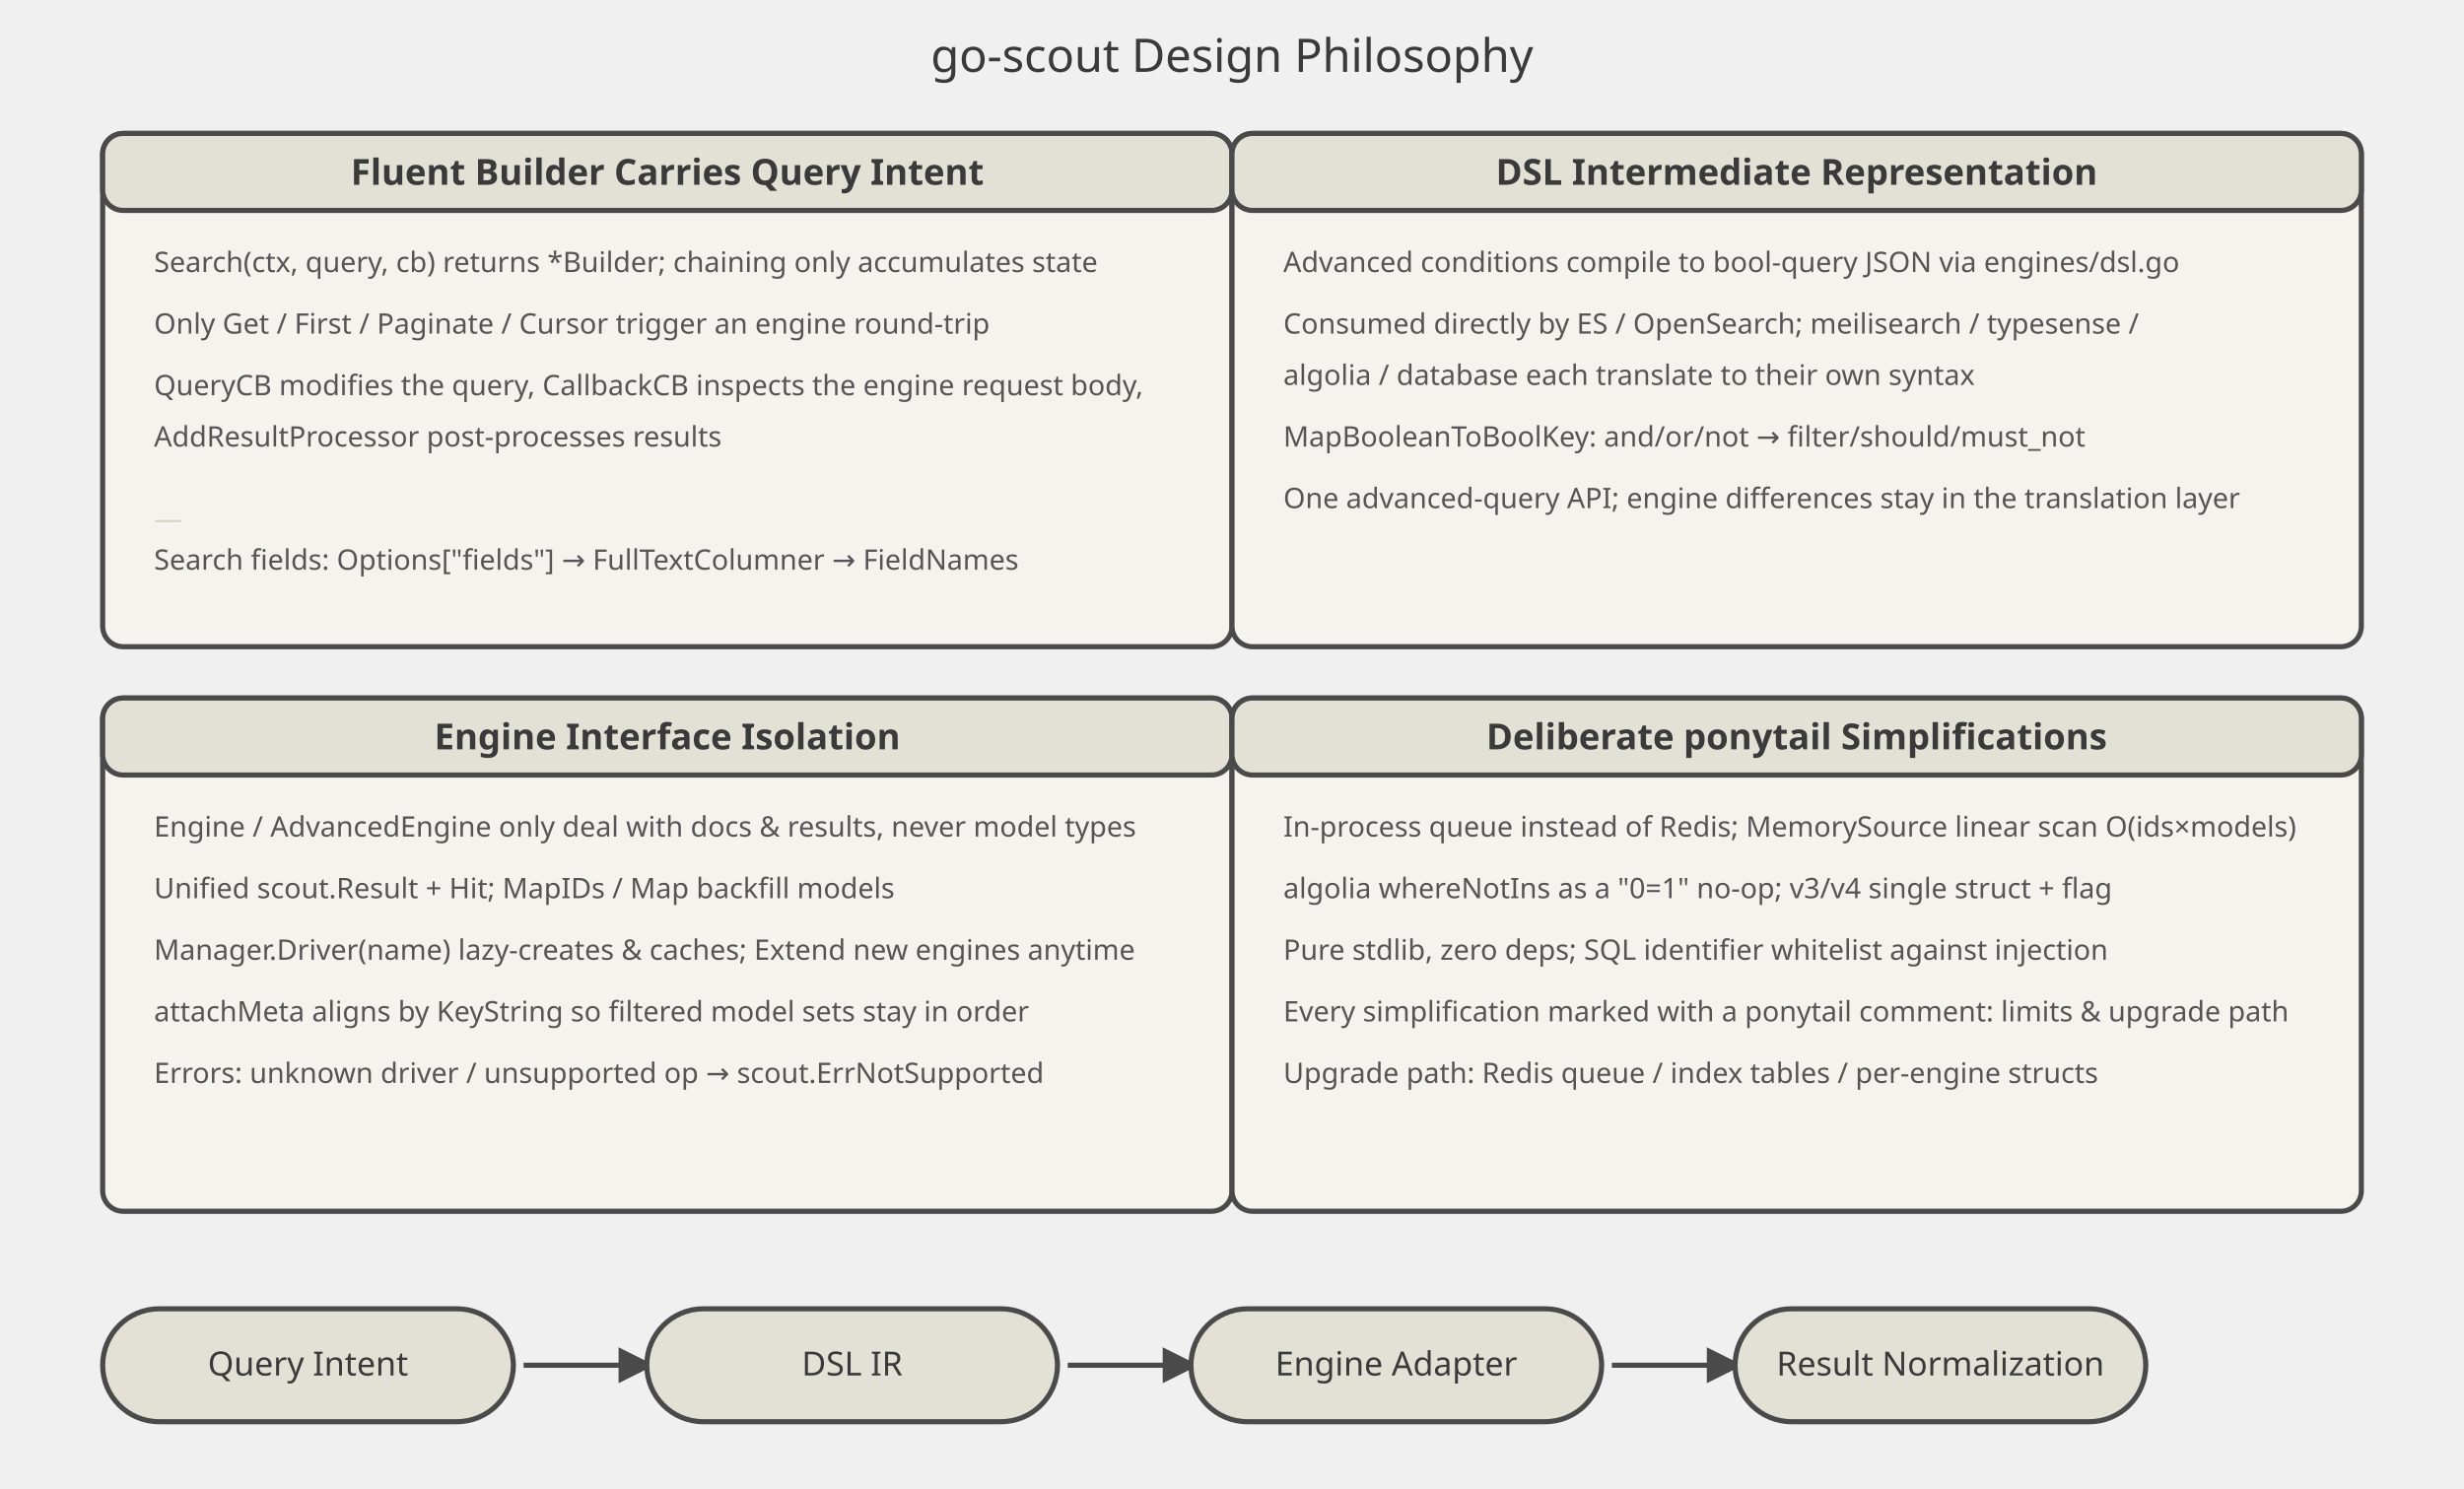
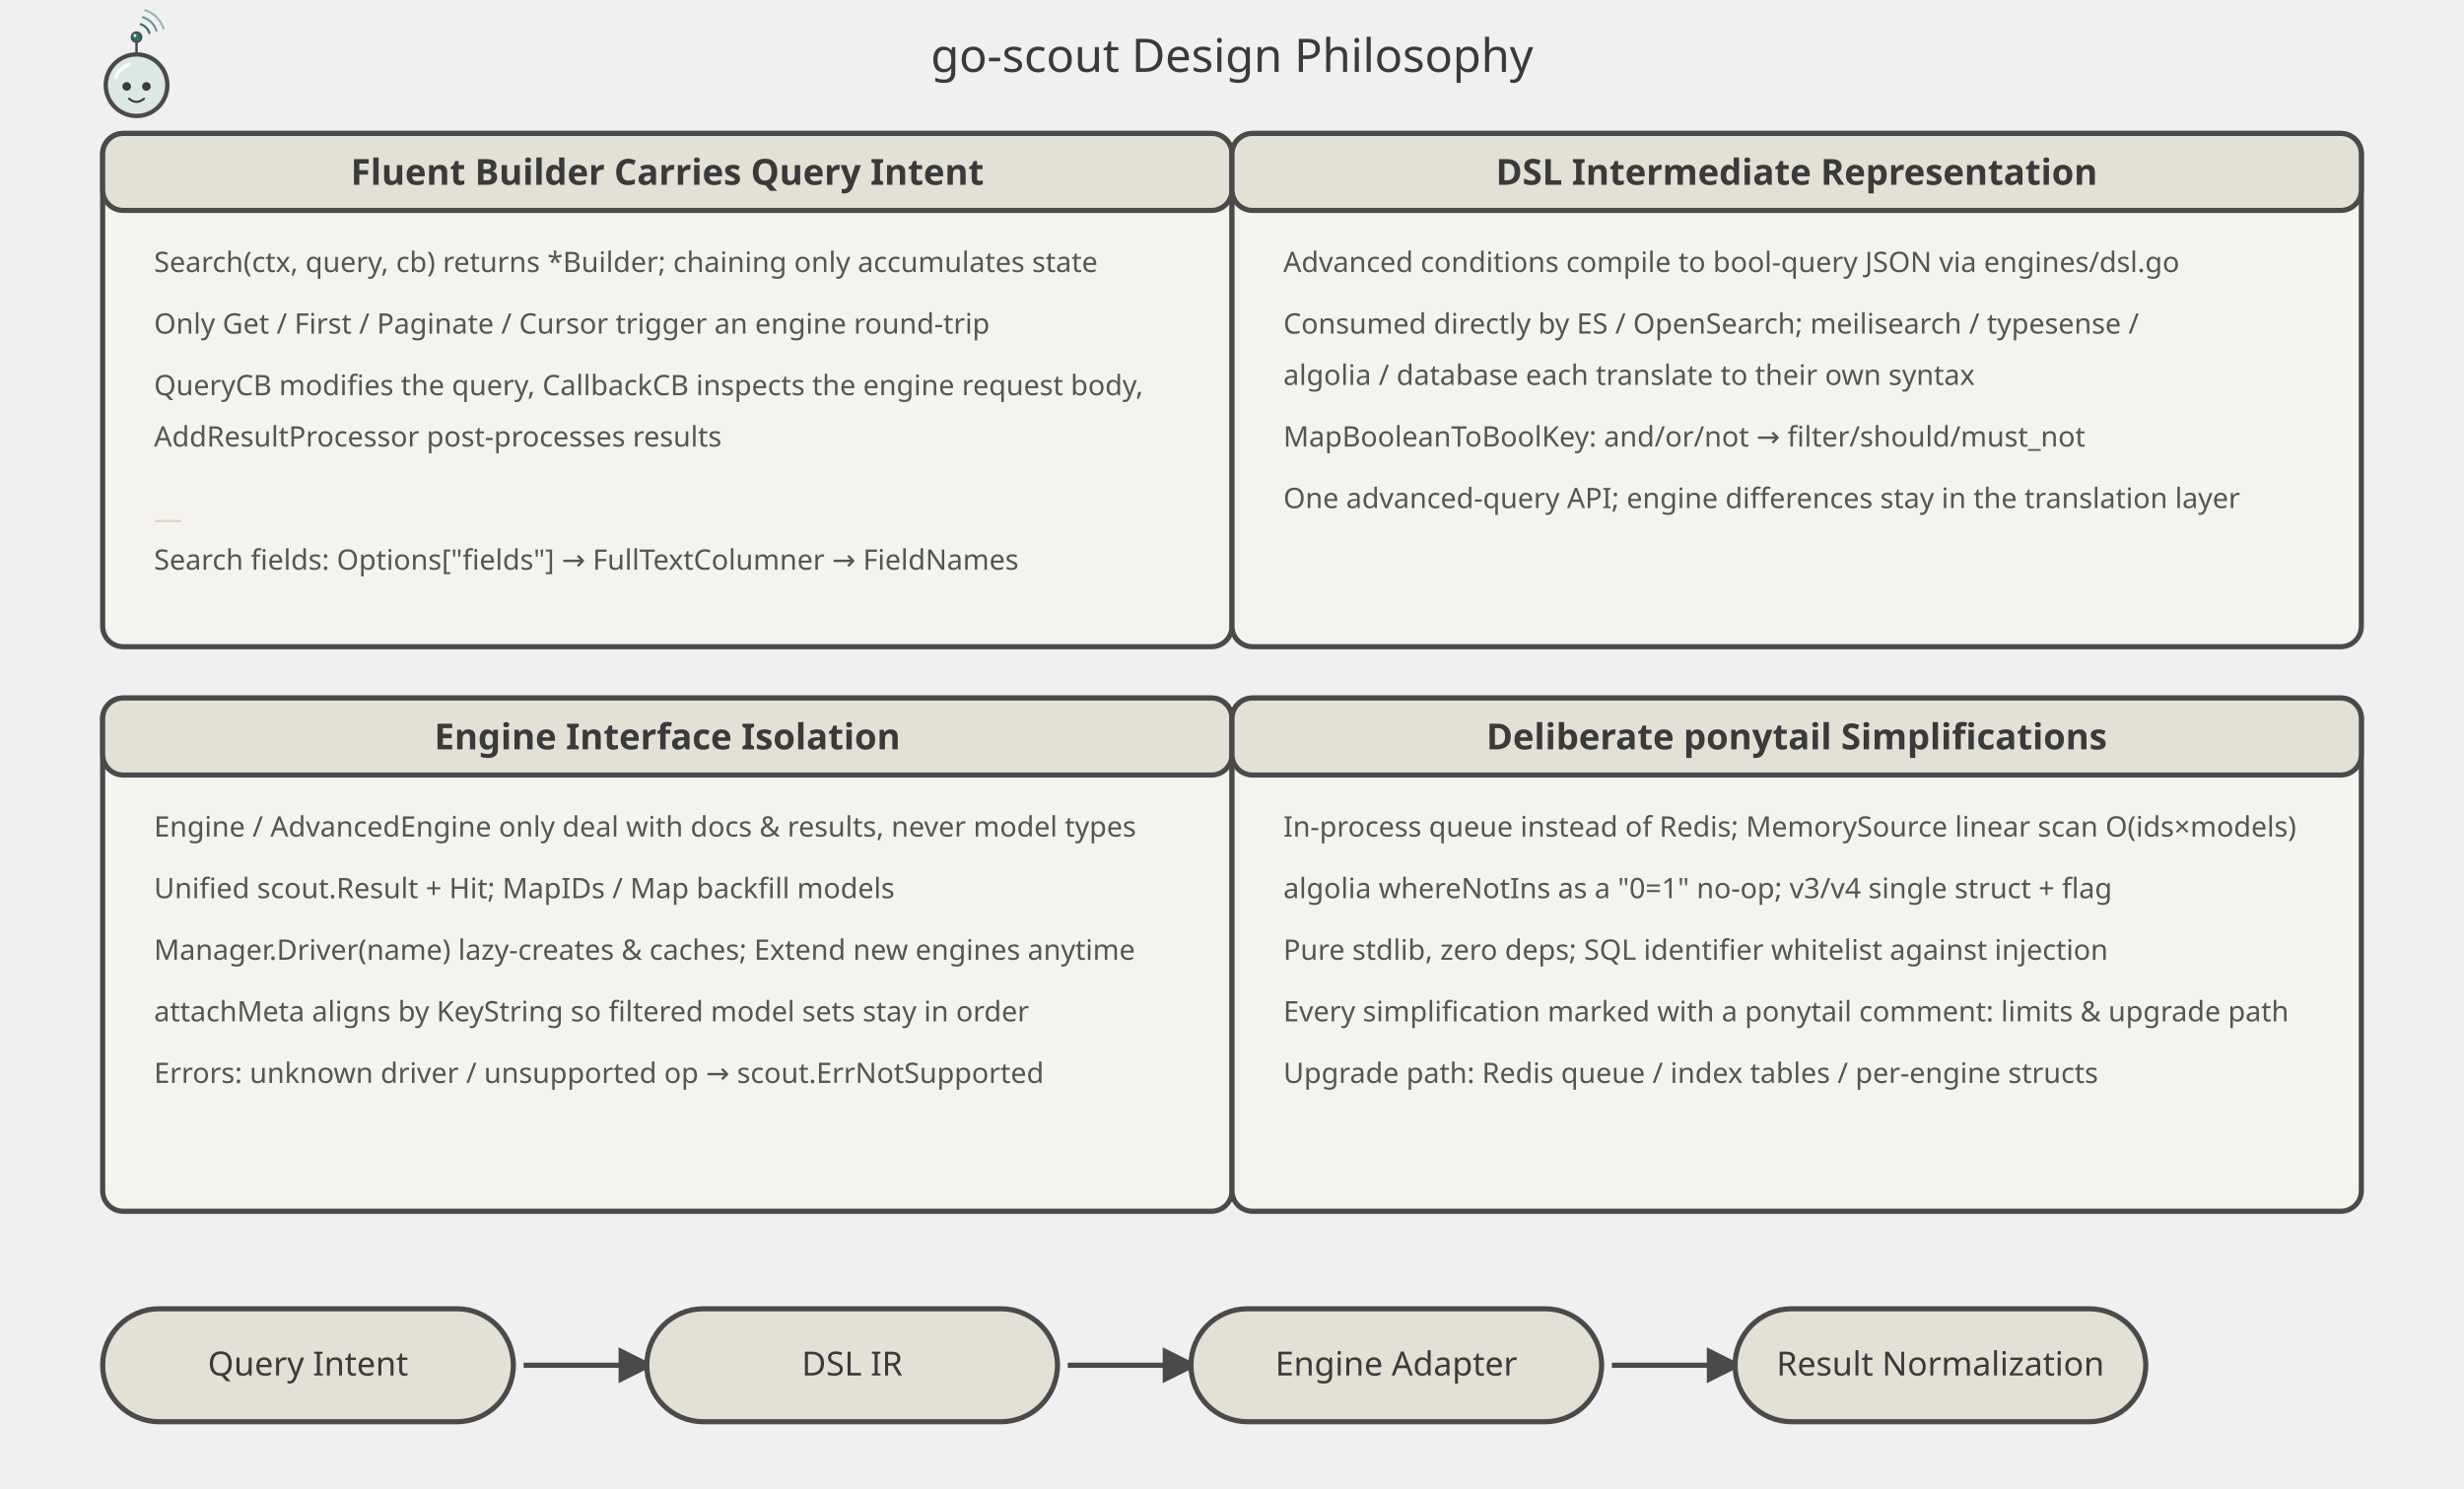
<svg xmlns="http://www.w3.org/2000/svg" viewBox="0 0 960 580" font-family="'PingFang SC','Microsoft YaHei',sans-serif">
  <defs>
    <marker id="arrow" viewBox="0 0 10 10" refX="5" refY="5" markerWidth="7" markerHeight="7" orient="auto-start-reverse">
      <path d="M 0 0 L 10 5 L 0 10 z" fill="#4a4a4a" />
    </marker>
  </defs>
  <text x="480" y="28" text-anchor="middle" font-size="18" fill="#3a3a3a">go-scout Design Philosophy</text>
  <rect x="40" y="52" width="440" height="200" rx="8" fill="#f4f3ee" stroke="#4a4a4a" stroke-width="2" />
  <rect x="40" y="52" width="440" height="30" rx="8" fill="#e3e0d6" stroke="#4a4a4a" stroke-width="2" />
  <text x="260" y="72" text-anchor="middle" font-size="14" font-weight="bold" fill="#3a3a3a">Fluent Builder Carries Query Intent</text>
  <text x="60" y="106" font-size="11" fill="#555">Search(ctx, query, cb) returns *Builder; chaining only accumulates state</text>
  <text x="60" y="130" font-size="11" fill="#555">Only Get / First / Paginate / Cursor trigger an engine round-trip</text>
  <text x="60" y="154" font-size="11" fill="#555">QueryCB modifies the query, CallbackCB inspects the engine request body,</text>
  <text x="60" y="174" font-size="11" fill="#555">AddResultProcessor post-processes results</text>
  <text x="60" y="206" font-size="11" fill="#d8d4c8">—</text>
  <text x="60" y="222" font-size="11" fill="#555">Search fields: Options["fields"] → FullTextColumner → FieldNames</text>
  <rect x="480" y="52" width="440" height="200" rx="8" fill="#f4f3ee" stroke="#4a4a4a" stroke-width="2" />
  <rect x="480" y="52" width="440" height="30" rx="8" fill="#e3e0d6" stroke="#4a4a4a" stroke-width="2" />
  <text x="700" y="72" text-anchor="middle" font-size="14" font-weight="bold" fill="#3a3a3a">DSL Intermediate Representation</text>
  <text x="500" y="106" font-size="11" fill="#555">Advanced conditions compile to bool-query JSON via engines/dsl.go</text>
  <text x="500" y="130" font-size="11" fill="#555">Consumed directly by ES / OpenSearch; meilisearch / typesense /</text>
  <text x="500" y="150" font-size="11" fill="#555">algolia / database each translate to their own syntax</text>
  <text x="500" y="174" font-size="11" fill="#555">MapBooleanToBoolKey: and/or/not → filter/should/must_not</text>
  <text x="500" y="198" font-size="11" fill="#555">One advanced-query API; engine differences stay in the translation layer</text>
  <rect x="40" y="272" width="440" height="200" rx="8" fill="#f4f3ee" stroke="#4a4a4a" stroke-width="2" />
  <rect x="40" y="272" width="440" height="30" rx="8" fill="#e3e0d6" stroke="#4a4a4a" stroke-width="2" />
  <text x="260" y="292" text-anchor="middle" font-size="14" font-weight="bold" fill="#3a3a3a">Engine Interface Isolation</text>
  <text x="60" y="326" font-size="11" fill="#555">Engine / AdvancedEngine only deal with docs &amp; results, never model types</text>
  <text x="60" y="350" font-size="11" fill="#555">Unified scout.Result + Hit; MapIDs / Map backfill models</text>
  <text x="60" y="374" font-size="11" fill="#555">Manager.Driver(name) lazy-creates &amp; caches; Extend new engines anytime</text>
  <text x="60" y="398" font-size="11" fill="#555">attachMeta aligns by KeyString so filtered model sets stay in order</text>
  <text x="60" y="422" font-size="11" fill="#555">Errors: unknown driver / unsupported op → scout.ErrNotSupported</text>
  <rect x="480" y="272" width="440" height="200" rx="8" fill="#f4f3ee" stroke="#4a4a4a" stroke-width="2" />
  <rect x="480" y="272" width="440" height="30" rx="8" fill="#e3e0d6" stroke="#4a4a4a" stroke-width="2" />
  <text x="700" y="292" text-anchor="middle" font-size="14" font-weight="bold" fill="#3a3a3a">Deliberate ponytail Simplifications</text>
  <text x="500" y="326" font-size="11" fill="#555">In-process queue instead of Redis; MemorySource linear scan O(ids×models)</text>
  <text x="500" y="350" font-size="11" fill="#555">algolia whereNotIns as a "0=1" no-op; v3/v4 single struct + flag</text>
  <text x="500" y="374" font-size="11" fill="#555">Pure stdlib, zero deps; SQL identifier whitelist against injection</text>
  <text x="500" y="398" font-size="11" fill="#555">Every simplification marked with a ponytail comment: limits &amp; upgrade path</text>
  <text x="500" y="422" font-size="11" fill="#555">Upgrade path: Redis queue / index tables / per-engine structs</text>
  <rect x="40" y="510" width="160" height="44" rx="22" fill="#e3e0d6" stroke="#4a4a4a" stroke-width="2" />
  <text x="120" y="536" text-anchor="middle" font-size="13" fill="#3a3a3a">Query Intent</text>
  <line x1="204" y1="532" x2="248" y2="532" stroke="#4a4a4a" stroke-width="2" marker-end="url(#arrow)" />
  <rect x="252" y="510" width="160" height="44" rx="22" fill="#e3e0d6" stroke="#4a4a4a" stroke-width="2" />
  <text x="332" y="536" text-anchor="middle" font-size="13" fill="#3a3a3a">DSL IR</text>
  <line x1="416" y1="532" x2="460" y2="532" stroke="#4a4a4a" stroke-width="2" marker-end="url(#arrow)" />
  <rect x="464" y="510" width="160" height="44" rx="22" fill="#e3e0d6" stroke="#4a4a4a" stroke-width="2" />
  <text x="544" y="536" text-anchor="middle" font-size="13" fill="#3a3a3a">Engine Adapter</text>
  <line x1="628" y1="532" x2="672" y2="532" stroke="#4a4a4a" stroke-width="2" marker-end="url(#arrow)" />
  <rect x="676" y="510" width="160" height="44" rx="22" fill="#e3e0d6" stroke="#4a4a4a" stroke-width="2" />
  <text x="756" y="536" text-anchor="middle" font-size="13" fill="#3a3a3a">Result Normalization</text>
+   <g transform="translate(22,2) scale(0.24)">
+     <g fill="none" stroke="#2f6f6a" stroke-width="3.5" stroke-linecap="round">
+       <path d="M 136.8 31.1 A 22 22 0 0 1 150.9 45.2" />
+       <path d="M 140.5 19.7 A 34 34 0 0 1 162.3 41.5" opacity=".7" />
+       <path d="M 144.2 8.3 A 46 46 0 0 1 173.7 37.8" opacity=".45" />
+     </g>
+     <line x1="130" y1="82" x2="130" y2="58" stroke="#4a4a4a" stroke-width="4" stroke-linecap="round" />
+     <circle cx="130" cy="52" r="8" fill="#2f6f6a" stroke="#4a4a4a" stroke-width="3" />
+     <circle cx="127.4" cy="49.4" r="2.4" fill="#ffffff" opacity=".9" />
+     <circle cx="130" cy="130" r="50" fill="#dbe8e5" stroke="#4a4a4a" stroke-width="7" />
+     <path d="M 96.2 117.7 A 36 36 0 0 1 117.7 96.2" fill="none" stroke="#ffffff" stroke-width="6" stroke-linecap="round" opacity=".9" />
+     <circle cx="114" cy="132" r="7" fill="#3a3a3a" />
+     <circle cx="146" cy="132" r="7" fill="#3a3a3a" />
+     <path d="M 118 152 Q 130 162 142 152" fill="none" stroke="#3a3a3a" stroke-width="3.5" stroke-linecap="round" />
+   </g>
</svg>
